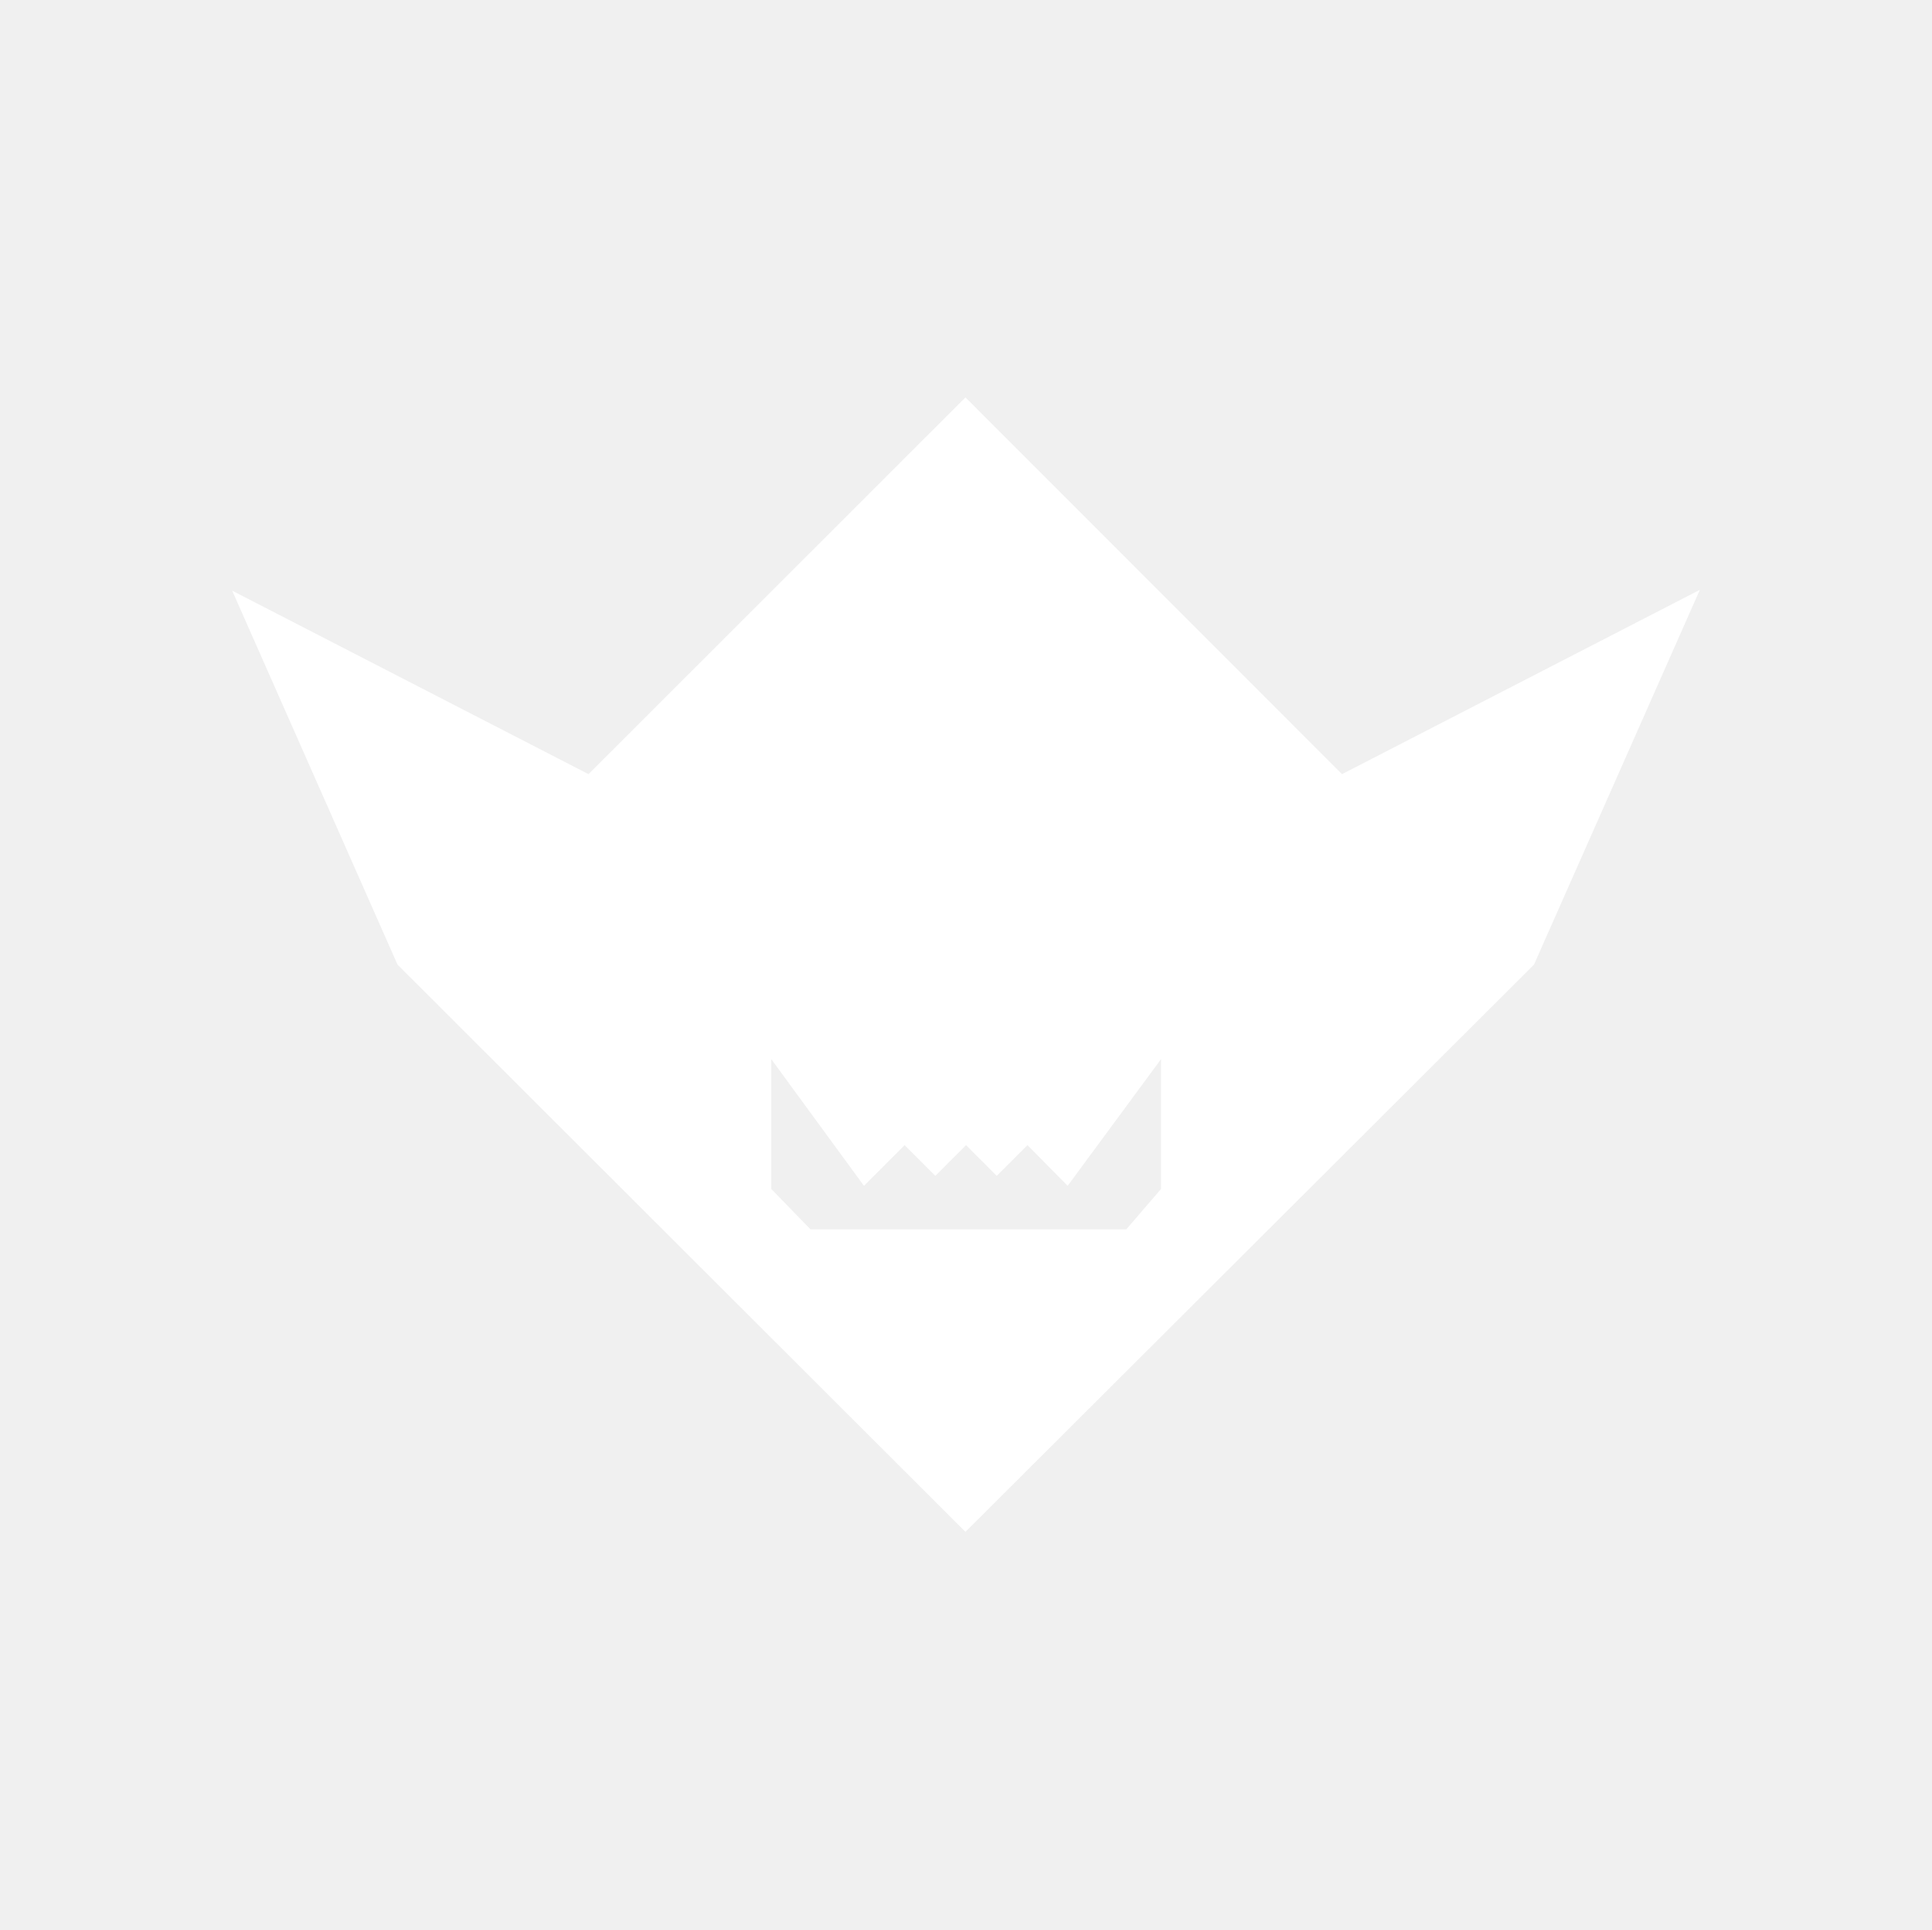
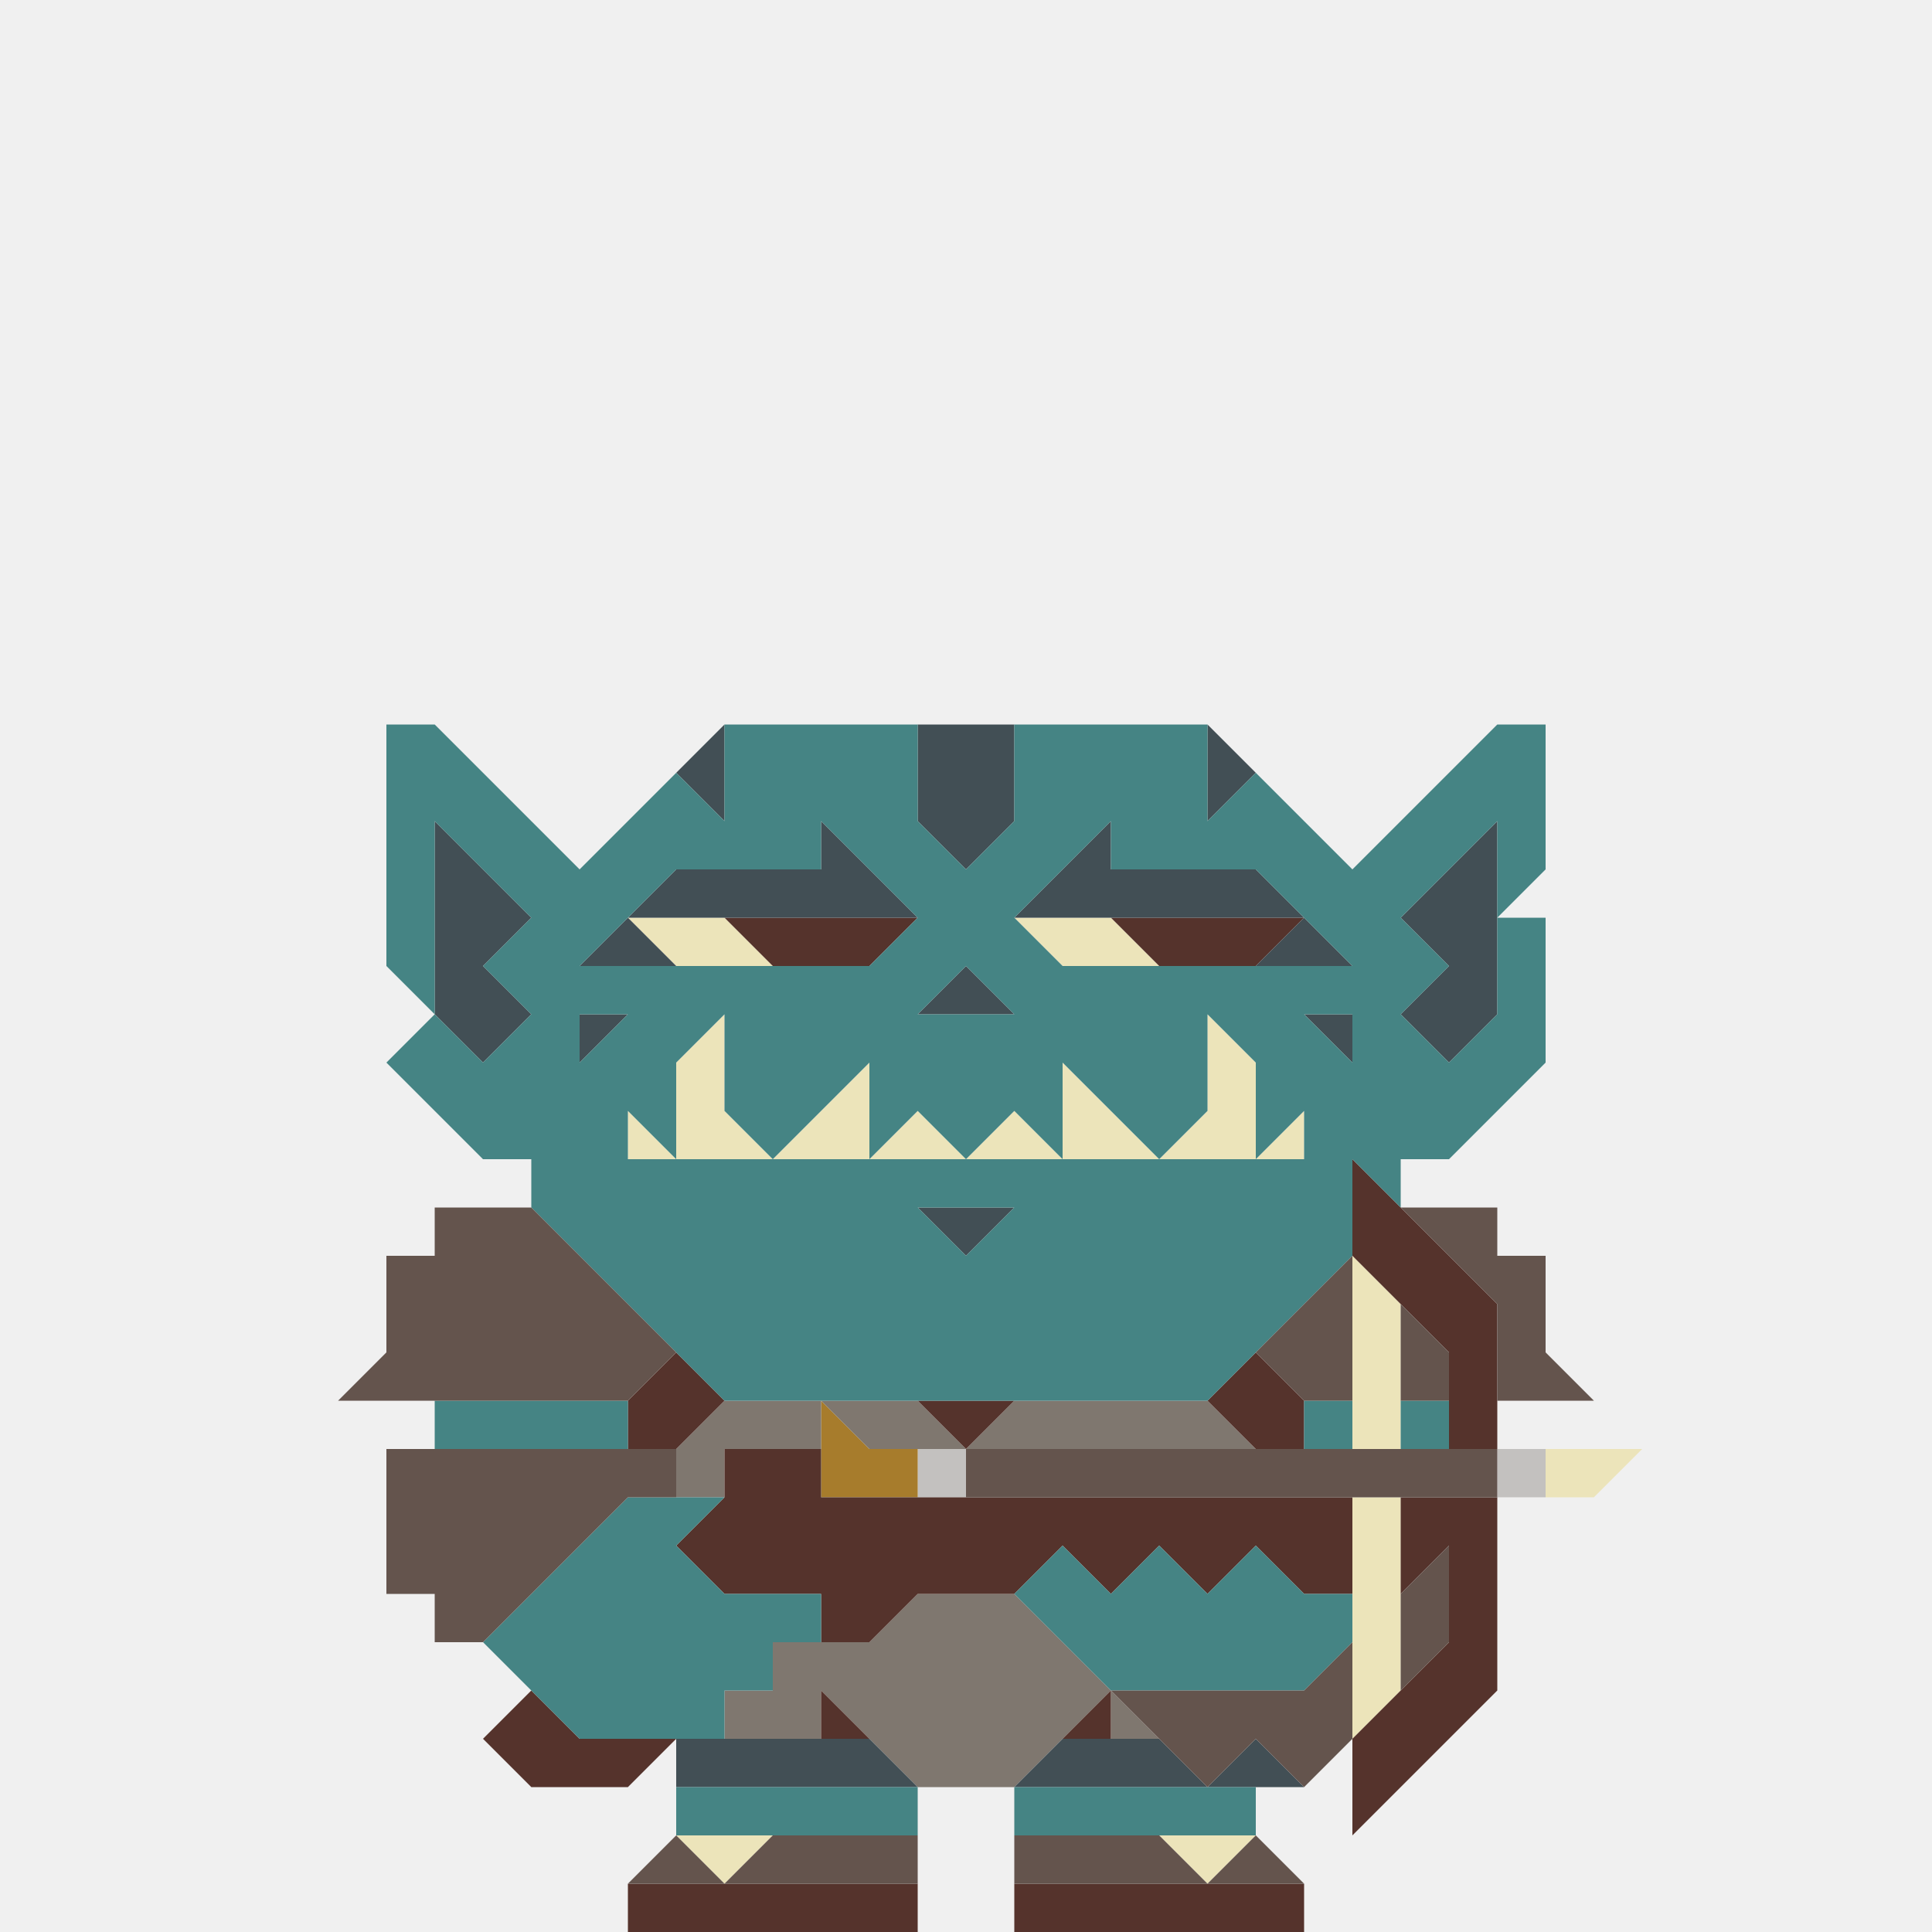
- <svg xmlns="http://www.w3.org/2000/svg" height="314" viewBox="0 0 314.5 314" width="314.5">
-   <path d="m0 0h140.87 173.63" fill="#5400e7" />
-   <path d="m314.5 314h-188.38-126.12" fill="#5400e7" />
-   <g fill="#fff">
-     <path d="m173.74 193.03h.01l.03-.04z" />
-     <path d="m140.67 192.99.03.04h.01z" />
-     <path d="m218.46 126-61.3-61.32-61.36 61.32-58-29.86 26.91 60.86 92.45 92.32 92.55-92.32 27-61zm-29.46 67.51-5.66 6.58h-51.4l-6.39-6.58v-21.13l15.09 20.62 6.62-6.62 5 5 5-5 5 5 5-5 6.54 6.62 15.2-20.62z" />
+ <svg xmlns="http://www.w3.org/2000/svg" enable-background="new 0 0 32 32" viewBox="0 0 32 32">
+   <path d="m24.8 24h.8v.8h-.8z" fill="#c3c1bf" />
+   <path d="m15.2 24h.8v.8h-.8z" fill="#c3c1bf" />
+   <path d="m14.4 24-.8-.8v1.6h1.6v-.8z" fill="#a77c2c" />
+   <path d="m20 23.2c-1 0-2.2 0-3.2 0l-.8.8h4.8z" fill="#7f776f" />
+   <path d="m18.4 28.8h.8l-.8-.8z" fill="#7f776f" />
+   <path d="m16.8 26.4c-.4 0-1.2 0-1.6 0l-.8.8c-.4 0-1.2 0-1.6 0v.8h-.8v.8h1.6v-.8c.4.4 1.2 1.2 1.6 1.6h1.6c.4-.4 1.2-1.2 1.6-1.6-.4-.4-1.2-1.2-1.6-1.6z" fill="#7f776f" />
+   <path d="m14.4 23.2h-.8l.8.8h1.6l-.8-.8z" fill="#7f776f" />
+   <path d="m12 23.2-.8.8v.8h.8v-.8h1.6v-.8c-.4 0-1.2 0-1.6 0z" fill="#7f776f" />
+   <path d="m26.4 24h-.8v.8h.8l.8-.8z" fill="#ece4ba" />
+   <path d="m22.4 25.6v3.2l.8-.8c0-1 0-2.2 0-3.2h-.8z" fill="#ece4ba" />
+   <path d="m22.4 21.6v2.4h.8c0-.7 0-1.7 0-2.4l-.8-.8z" fill="#ece4ba" />
+   <path d="m21.6 19.2v-.8l-.8.8z" fill="#ece4ba" />
+   <path d="m20.8 17.6-.8-.8v1.6l-.8.8h1.6c0-.4 0-1.2 0-1.6z" fill="#ece4ba" />
+   <path d="m19.2 30.4.8.8.8-.8c-.4 0-1.2 0-1.6 0z" fill="#ece4ba" />
+   <path d="m18.4 16h.8l-.8-.8c-.4 0-1.2 0-1.6 0l.8.8z" fill="#ece4ba" />
+   <path d="m17.6 17.6v1.6h1.6c-.4-.4-1.2-1.2-1.6-1.6z" fill="#ece4ba" />
+   <path d="m16 19.2h1.6l-.8-.8z" fill="#ece4ba" />
+   <path d="m14.4 19.2h1.6l-.8-.8z" fill="#ece4ba" />
+   <path d="m14.4 17.6c-.4.4-1.2 1.2-1.6 1.6h1.6c0-.4 0-1.2 0-1.6z" fill="#ece4ba" />
+   <path d="m11.2 30.4.8.8.8-.8c-.4 0-1.2 0-1.6 0z" fill="#ece4ba" />
+   <path d="m12 17.6v-.8l-.8.8v1.6h1.6l-.8-.8z" fill="#ece4ba" />
+   <path d="m12 16h.8l-.8-.8c-.4 0-1.2 0-1.6 0l.8.8z" fill="#ece4ba" />
+   <path d="m10.4 19.2h.8l-.8-.8z" fill="#ece4ba" />
+   <path d="m24 20.8c-.4-.4-1.2-1.2-1.6-1.6v1.6l1.6 1.6v1.6h.8c0-.7 0-1.7 0-2.4z" fill="#55332c" />
+   <path d="m23.2 24.8v1.6l.8-.8v1.6c-.4.4-1.2 1.2-1.6 1.6v1.6l2.4-2.4c0-1 0-2.2 0-3.2-.4 0-1.2 0-1.6 0z" fill="#55332c" />
+   <path d="m22.4 25.6v-.8c-2.9 0-5.9 0-8.8 0v-.8c-.4 0-1.2 0-1.6 0v.8l-.8.8.8.8h1.6v.8h.8l.8-.8h1.6l.8-.8.8.8.8-.8.8.8.8-.8.8.8h.8z" fill="#55332c" />
+   <path d="m20 31.2c-1 0-2.2 0-3.2 0v.8h4.8v-.8c-.4 0-1.2 0-1.6 0z" fill="#55332c" />
+   <path d="m20 23.2.8.8h.8v-.8l-.8-.8z" fill="#55332c" />
+   <path d="m20 16h.8l.8-.8c-1 0-2.2 0-3.2 0l.8.8z" fill="#55332c" />
+   <path d="m18.4 28-.8.8h.8z" fill="#55332c" />
+   <path d="m16 24 .8-.8c-.4 0-1.2 0-1.6 0z" fill="#55332c" />
+   <path d="m13.6 31.2c-1 0-2.2 0-3.2 0v.8h4.8v-.8c-.4 0-1.2 0-1.6 0z" fill="#55332c" />
+   <path d="m13.6 28v.8h.8z" fill="#55332c" />
+   <path d="m13.6 16h.8l.8-.8c-1 0-2.2 0-3.2 0l.8.8z" fill="#55332c" />
+   <path d="m12 23.2-.8-.8-.8.8v.8h.8z" fill="#55332c" />
+   <path d="m11.2 28.8c-.4 0-1.2 0-1.6 0l-.8-.8-.8.8.8.8h1.6z" fill="#55332c" />
+   <g fill="#424f55">
+     <path d="m24 14.4-.8.8.8.8-.8.8.8.8.8-.8c0-1 0-2.2 0-3.2z" />
+     <path d="m22.4 17.6v-.8h-.8z" />
+     <path d="m20.8 16h1.6l-.8-.8z" />
+     <path d="m20 29.6h1.6l-.8-.8z" />
+     <path d="m20 14.4c-.4 0-1.2 0-1.6 0v-.8c-.4.4-1.2 1.2-1.6 1.6h4.8l-.8-.8z" />
+     <path d="m20 12v1.6l.8-.8z" />
+     <path d="m18.4 28.8h-.8l-.8.8h3.2l-.8-.8z" />
+     <path d="m16.8 13.6c0-.4 0-1.2 0-1.6-.4 0-1.2 0-1.6 0v1.6l.8.8z" />
+     <path d="m16 20h-.8l.8.8.8-.8z" />
+     <path d="m15.2 16.8h1.6l-.8-.8z" />
+     <path d="m13.6 28.8c-.7 0-1.7 0-2.4 0v.8h4l-.8-.8z" />
+     <path d="m12 12.8v-.8l-.8.8.8.8z" />
+     <path d="m12 15.2h3.2c-.4-.4-1.2-1.2-1.6-1.6v.8c-.7 0-1.7 0-2.4 0l-.8.8z" />
+     <path d="m10.4 15.2-.8.8h1.6z" />
+     <path d="m9.6 17.6.8-.8h-.8z" />
+     <path d="m8 14.4-.8-.8v3.2l.8.8.8-.8-.8-.8.8-.8z" />
  </g>
+   <path d="m24.8 12c-.7.7-1.7 1.7-2.4 2.4-.4-.4-1.2-1.2-1.6-1.6l-.8.8c0-.4 0-1.2 0-1.6-1 0-2.2 0-3.2 0v1.6l-.8.8-.8-.8c0-.4 0-1.2 0-1.6-1 0-2.2 0-3.2 0v1.6l-.8-.8c-.4.4-1.2 1.2-1.6 1.6-.7-.7-1.7-1.7-2.4-2.4h-.8v4l.8.8c0-1 0-2.2 0-3.2l1.6 1.6-.8.8.8.8-.8.8-.8-.8-.8.8 1.6 1.6h.8v.8l3.2 3.2h8c.7-.7 1.7-1.7 2.4-2.4 0-.4 0-1.2 0-1.6l.8.8v-.8h.8c.4-.4 1.2-1.2 1.6-1.6 0-.7 0-1.7 0-2.4h-.8v1.6l-.8.8-.8-.8.8-.8-.8-.8c.4-.4 1.2-1.2 1.6-1.6v1.6l.8-.8c0-.7 0-1.7 0-2.4zm-8 4.8c-.4 0-1.2 0-1.6 0l.8-.8zm-6.4-1.6.8-.8h2.4v-.8l1.6 1.6-.8.8c-1.6 0-3.2 0-4.8 0zm-.8 1.6h.8l-.8.8zm6.4 3.2h.8l-.8.8-.8-.8zm5.6-.8c-3.7 0-7.5 0-11.2 0v-.8l.8.8c0-.4 0-1.2 0-1.6l.8-.8v1.6l.8.8c.4-.4 1.2-1.2 1.6-1.6v1.6l.8-.8.8.8.8-.8.8.8c0-.4 0-1.2 0-1.6l1.6 1.6.8-.8c0-.4 0-1.2 0-1.6l.8.8v1.6l.8-.8zm.8-1.6-.8-.8h.8zm-.8-1.6c-1.3 0-2.7 0-4 0l-.8-.8c.4-.4 1.2-1.2 1.6-1.6v.8h2.4c.4.4 1.2 1.2 1.6 1.6z" fill="#458484" />
+   <path d="m23.2 23.2h.8v.8h-.8z" fill="#458484" />
+   <path d="m21.6 23.2h.8v.8h-.8z" fill="#458484" />
+   <path d="m20.8 25.6-.8.8-.8-.8-.8.8-.8-.8-.8.8 1.6 1.6h3.2l.8-.8v-.8h-.8z" fill="#458484" />
+   <path d="m19.2 29.6c-.7 0-1.7 0-2.4 0v.8h4v-.8c-.4 0-1.2 0-1.6 0z" fill="#458484" />
+   <path d="m13.6 29.6c-.7 0-1.7 0-2.4 0v.8h4v-.8c-.4 0-1.2 0-1.6 0z" fill="#458484" />
+   <path d="m12 28.8v-.8h.8v-.8h.8v-.8c-.4 0-1.2 0-1.6 0l-.8-.8.8-.8c-.4 0-1.2 0-1.6 0-.7.7-1.7 1.7-2.4 2.4.4.4 1.2 1.2 1.6 1.6z" fill="#458484" />
+   <path d="m8.8 24h1.6v-.8c-1 0-2.2 0-3.2 0v.8z" fill="#458484" />
+   <path d="m25.6 22.4c0-.4 0-1.2 0-1.6h-.8v-.8c-.4 0-1.2 0-1.6 0l1.6 1.6v1.6h1.6z" fill="#64544d" />
+   <path d="m24 22.4-.8-.8v1.6h.8z" fill="#64544d" />
+   <path d="m23.2 24c-2.4 0-4.8 0-7.2 0v.8h8.8v-.8c-.4 0-1.2 0-1.6 0z" fill="#64544d" />
+   <path d="m23.2 27.2v.8l.8-.8c0-.4 0-1.2 0-1.6l-.8.8z" fill="#64544d" />
+   <path d="m22.4 23.2c0-.7 0-1.7 0-2.4-.4.4-1.2 1.2-1.6 1.6l.8.8z" fill="#64544d" />
+   <path d="m20.8 28c-.7 0-1.7 0-2.4 0l1.6 1.6.8-.8.8.8.8-.8c0-.4 0-1.2 0-1.6l-.8.8z" fill="#64544d" />
+   <path d="m20 31.2h1.6l-.8-.8z" fill="#64544d" />
+   <path d="m18.4 30.4c-.4 0-1.2 0-1.6 0v.8h3.2l-.8-.8z" fill="#64544d" />
+   <path d="m13.6 30.4h-.8l-.8.8h3.2v-.8c-.4 0-1.2 0-1.6 0z" fill="#64544d" />
+   <path d="m10.4 31.2h1.6l-.8-.8z" fill="#64544d" />
+   <path d="m11.2 24.8v-.8c-1.6 0-3.2 0-4.8 0v2.4h.8v.8h.8c.7-.7 1.7-1.7 2.4-2.4z" fill="#64544d" />
+   <path d="m7.2 23.2h3.2l.8-.8c-.7-.7-1.7-1.7-2.4-2.4-.4 0-1.2 0-1.6 0v.8h-.8v1.6l-.8.8z" fill="#64544d" />
</svg>
